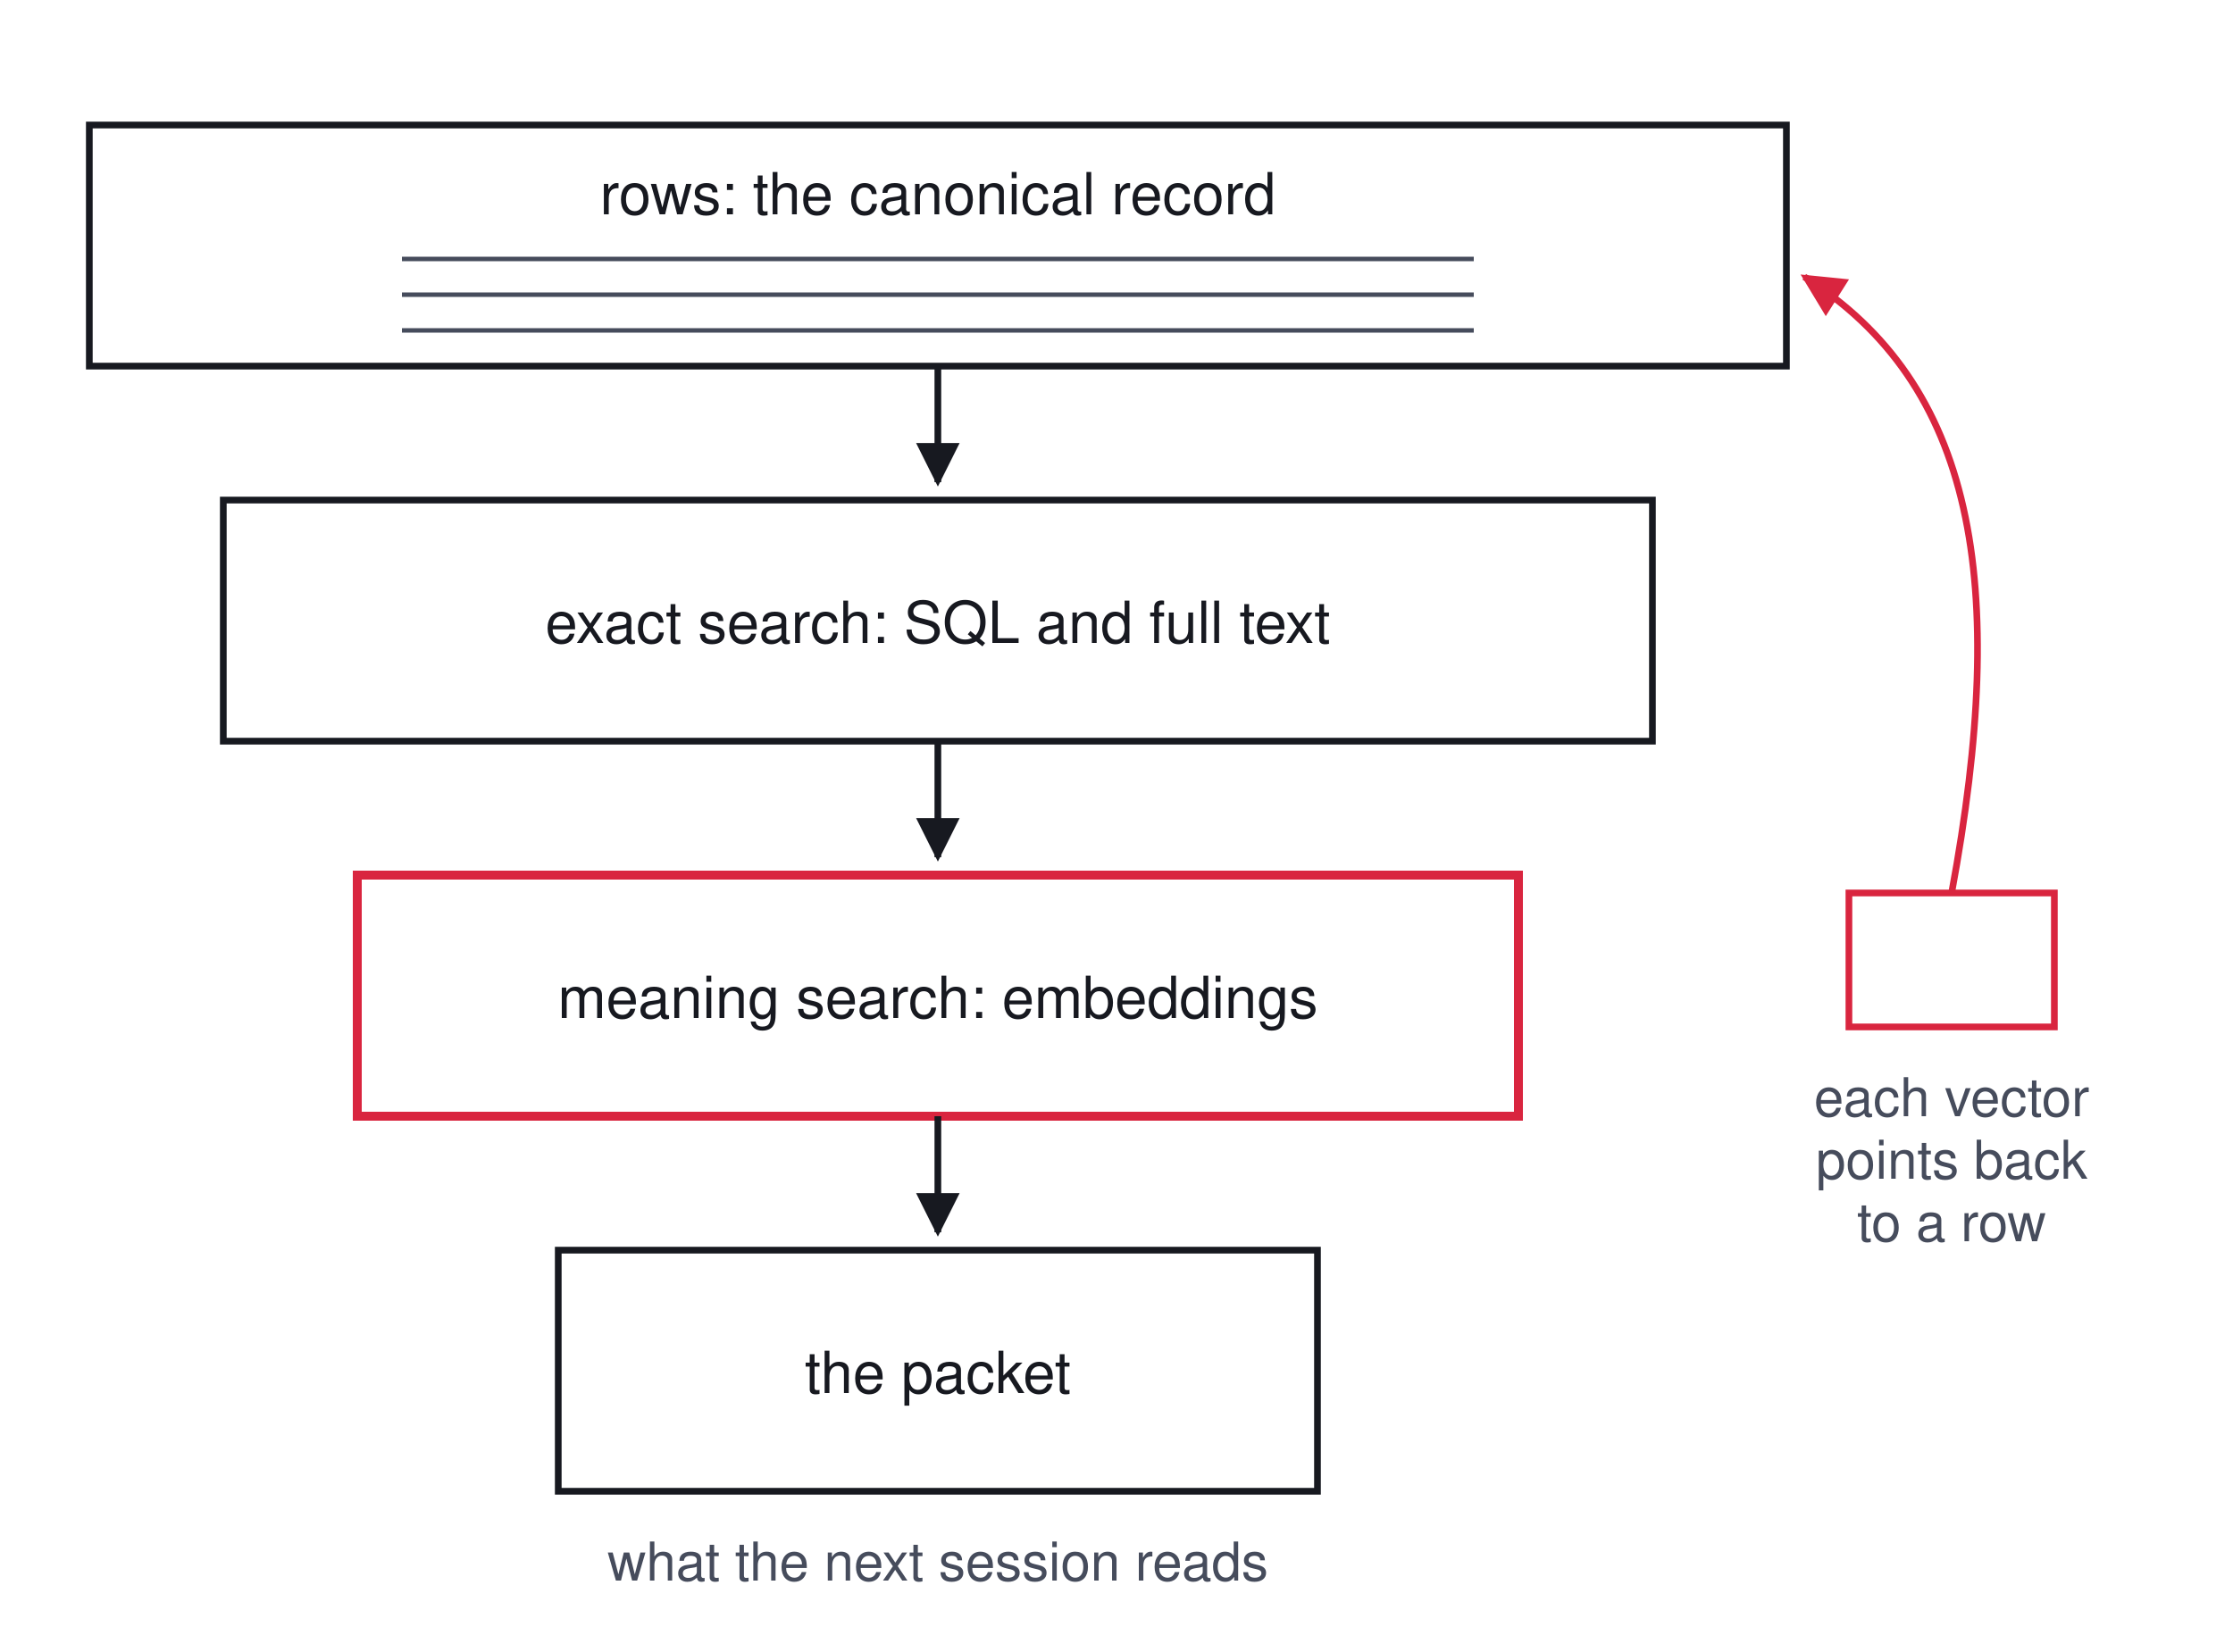
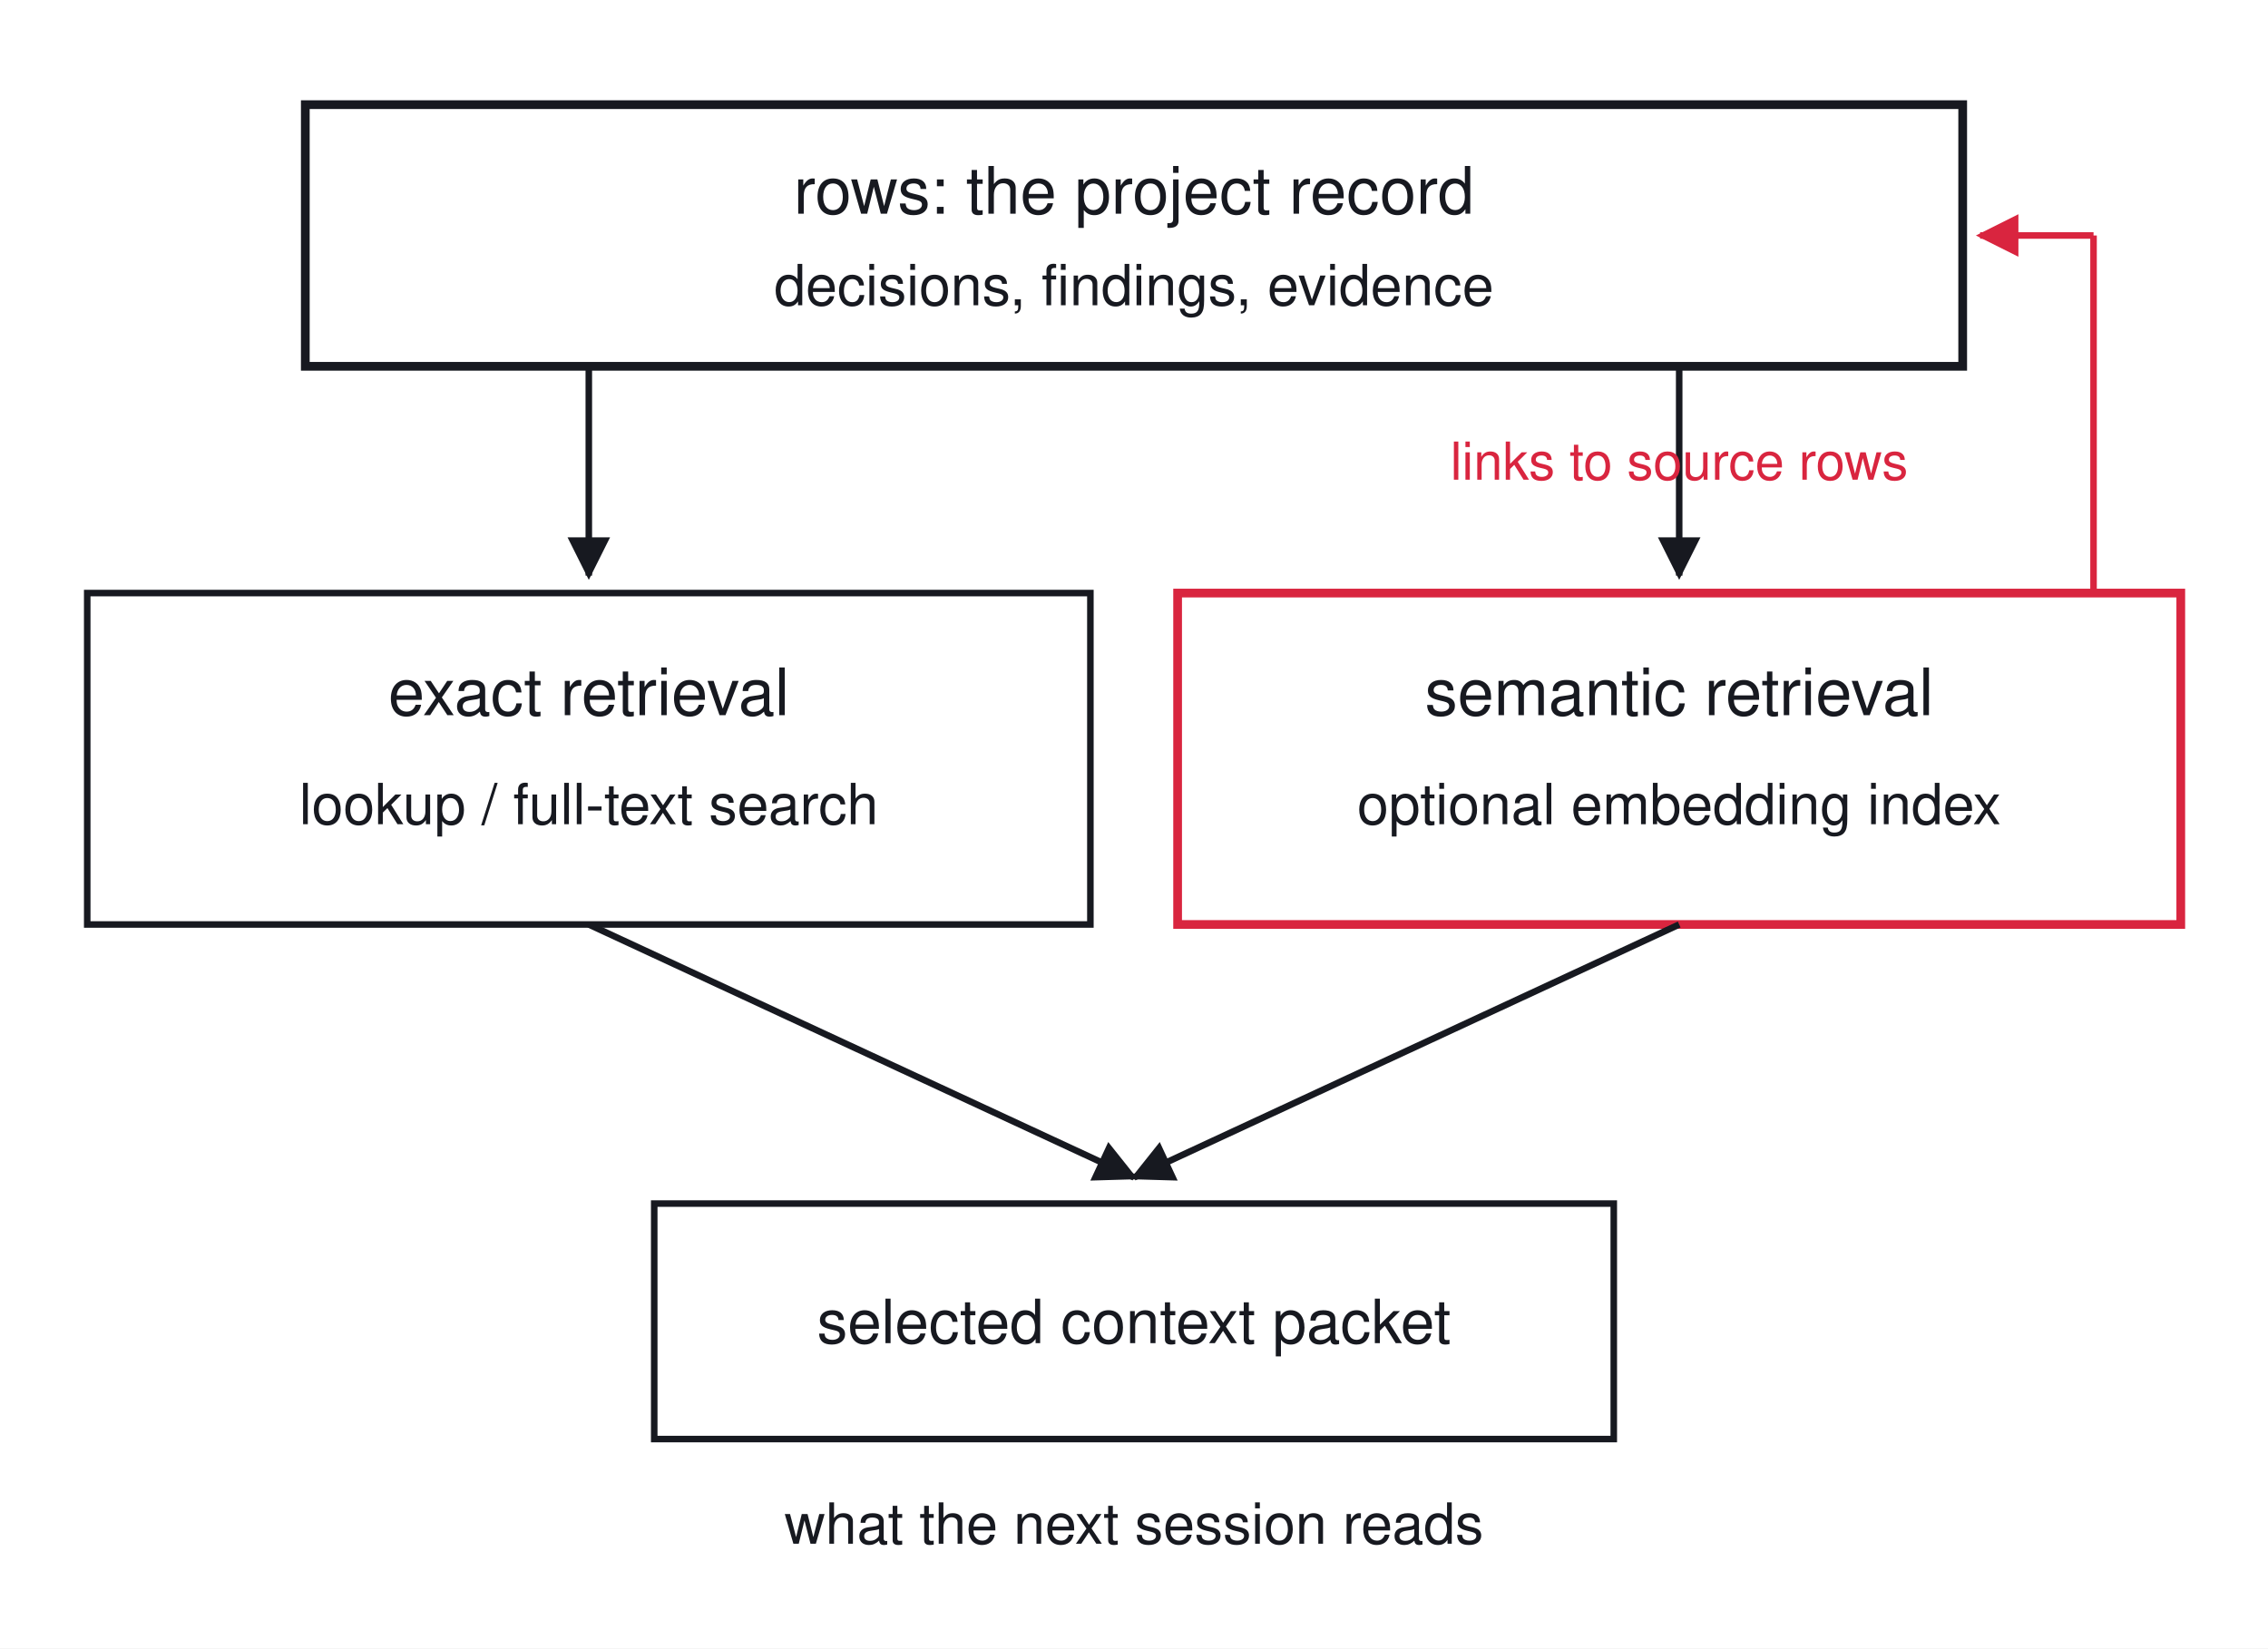
- <svg xmlns="http://www.w3.org/2000/svg" viewBox="0 0 500 370" width="500" height="370" role="img">
-   <rect x="0" y="0" width="500" height="370" fill="#ffffff" />
+ <svg xmlns="http://www.w3.org/2000/svg" viewBox="0 0 520 378" width="520" height="378" role="img">
+   <rect x="0" y="0" width="520" height="378" fill="#ffffff" />
  <defs>
    <marker id="layers-ink" viewBox="0 0 10 10" refX="9" refY="5" markerWidth="6.5" markerHeight="6.5" orient="auto">
      <path d="M0,0 L10,5 L0,10 z" fill="#171920" />
    </marker>
    <marker id="layers-coral" viewBox="0 0 10 10" refX="9" refY="5" markerWidth="6.5" markerHeight="6.5" orient="auto">
      <path d="M0,0 L10,5 L0,10 z" fill="#d9253f" />
    </marker>
  </defs>
-   <rect x="20" y="28" width="380" height="54" fill="none" stroke="#171920" stroke-width="1.5" />
-   <text x="210" y="48" font-family="ui-monospace, GeistMonoVariableVF, Helvetica, monospace" font-size="13" fill="#171920" text-anchor="middle">rows: the canonical record</text>
-   <rect x="50" y="112" width="320" height="54" fill="none" stroke="#171920" stroke-width="1.5" />
-   <text x="210" y="144" font-family="ui-monospace, GeistMonoVariableVF, Helvetica, monospace" font-size="13" fill="#171920" text-anchor="middle">exact search: SQL and full text</text>
-   <rect x="80" y="196" width="260" height="54" fill="none" stroke="#d9253f" stroke-width="2" />
-   <text x="210" y="228" font-family="ui-monospace, GeistMonoVariableVF, Helvetica, monospace" font-size="13" fill="#171920" text-anchor="middle">meaning search: embeddings</text>
-   <rect x="125" y="280" width="170" height="54" fill="none" stroke="#171920" stroke-width="1.5" />
-   <text x="210" y="312" font-family="ui-monospace, GeistMonoVariableVF, Helvetica, monospace" font-size="13" fill="#171920" text-anchor="middle">the packet</text>
-   <text x="210" y="354" font-family="ui-monospace, GeistMonoVariableVF, Helvetica, monospace" font-size="12" fill="#464c5c" text-anchor="middle">what the next session reads</text>
-   <line x1="90" y1="58" x2="330" y2="58" stroke="#464c5c" stroke-width="1" fill="none" />
-   <line x1="90" y1="66" x2="330" y2="66" stroke="#464c5c" stroke-width="1" fill="none" />
-   <line x1="90" y1="74" x2="330" y2="74" stroke="#464c5c" stroke-width="1" fill="none" />
-   <line x1="210" y1="82" x2="210" y2="108" stroke="#171920" stroke-width="1.5" fill="none" marker-end="url(#layers-ink)" />
-   <line x1="210" y1="166" x2="210" y2="192" stroke="#171920" stroke-width="1.5" fill="none" marker-end="url(#layers-ink)" />
-   <line x1="210" y1="250" x2="210" y2="276" stroke="#171920" stroke-width="1.5" fill="none" marker-end="url(#layers-ink)" />
-   <rect x="414" y="200" width="46" height="30" fill="none" stroke="#d9253f" stroke-width="1.5" />
-   <path d="M437,200 C450,130 442,86 404,62" fill="none" stroke="#d9253f" stroke-width="1.5" marker-end="url(#layers-coral)" />
-   <text x="437" y="250" font-family="ui-monospace, GeistMonoVariableVF, Helvetica, monospace" font-size="12" fill="#464c5c" text-anchor="middle">each vector</text>
-   <text x="437" y="264" font-family="ui-monospace, GeistMonoVariableVF, Helvetica, monospace" font-size="12" fill="#464c5c" text-anchor="middle">points back</text>
-   <text x="437" y="278" font-family="ui-monospace, GeistMonoVariableVF, Helvetica, monospace" font-size="12" fill="#464c5c" text-anchor="middle">to a row</text>
+   <rect x="70" y="24" width="380" height="60" fill="none" stroke="#171920" stroke-width="2" />
+   <text x="260" y="49" font-family="ui-monospace, GeistMonoVariableVF, Helvetica, monospace" font-size="15" fill="#171920" text-anchor="middle">rows: the project record</text>
+   <text x="260" y="70" font-family="ui-monospace, GeistMonoVariableVF, Helvetica, monospace" font-size="13" fill="#171920" text-anchor="middle">decisions, findings, evidence</text>
+   <line x1="135" y1="84" x2="135" y2="132" stroke="#171920" stroke-width="1.5" fill="none" marker-end="url(#layers-ink)" />
+   <line x1="385" y1="84" x2="385" y2="132" stroke="#171920" stroke-width="1.5" fill="none" marker-end="url(#layers-ink)" />
+   <rect x="20" y="136" width="230" height="76" fill="none" stroke="#171920" stroke-width="1.5" />
+   <text x="135" y="164" font-family="ui-monospace, GeistMonoVariableVF, Helvetica, monospace" font-size="15" fill="#171920" text-anchor="middle">exact retrieval</text>
+   <text x="135" y="189" font-family="ui-monospace, GeistMonoVariableVF, Helvetica, monospace" font-size="13" fill="#171920" text-anchor="middle">lookup / full-text search</text>
+   <rect x="270" y="136" width="230" height="76" fill="none" stroke="#d9253f" stroke-width="2" />
+   <text x="385" y="164" font-family="ui-monospace, GeistMonoVariableVF, Helvetica, monospace" font-size="15" fill="#171920" text-anchor="middle">semantic retrieval</text>
+   <text x="385" y="189" font-family="ui-monospace, GeistMonoVariableVF, Helvetica, monospace" font-size="13" fill="#171920" text-anchor="middle">optional embedding index</text>
+   <line x1="480" y1="136" x2="480" y2="54" stroke="#d9253f" stroke-width="1.5" fill="none" />
+   <line x1="480" y1="54" x2="454" y2="54" stroke="#d9253f" stroke-width="1.5" fill="none" marker-end="url(#layers-coral)" />
+   <text x="385" y="110" font-family="ui-monospace, GeistMonoVariableVF, Helvetica, monospace" font-size="12" fill="#d9253f" text-anchor="middle">links to source rows</text>
+   <line x1="135" y1="212" x2="260" y2="270" stroke="#171920" stroke-width="1.5" fill="none" marker-end="url(#layers-ink)" />
+   <line x1="385" y1="212" x2="260" y2="270" stroke="#171920" stroke-width="1.5" fill="none" marker-end="url(#layers-ink)" />
+   <rect x="150" y="276" width="220" height="54" fill="none" stroke="#171920" stroke-width="1.5" />
+   <text x="260" y="308" font-family="ui-monospace, GeistMonoVariableVF, Helvetica, monospace" font-size="14" fill="#171920" text-anchor="middle">selected context packet</text>
+   <text x="260" y="354" font-family="ui-monospace, GeistMonoVariableVF, Helvetica, monospace" font-size="13" fill="#171920" text-anchor="middle">what the next session reads</text>
</svg>
